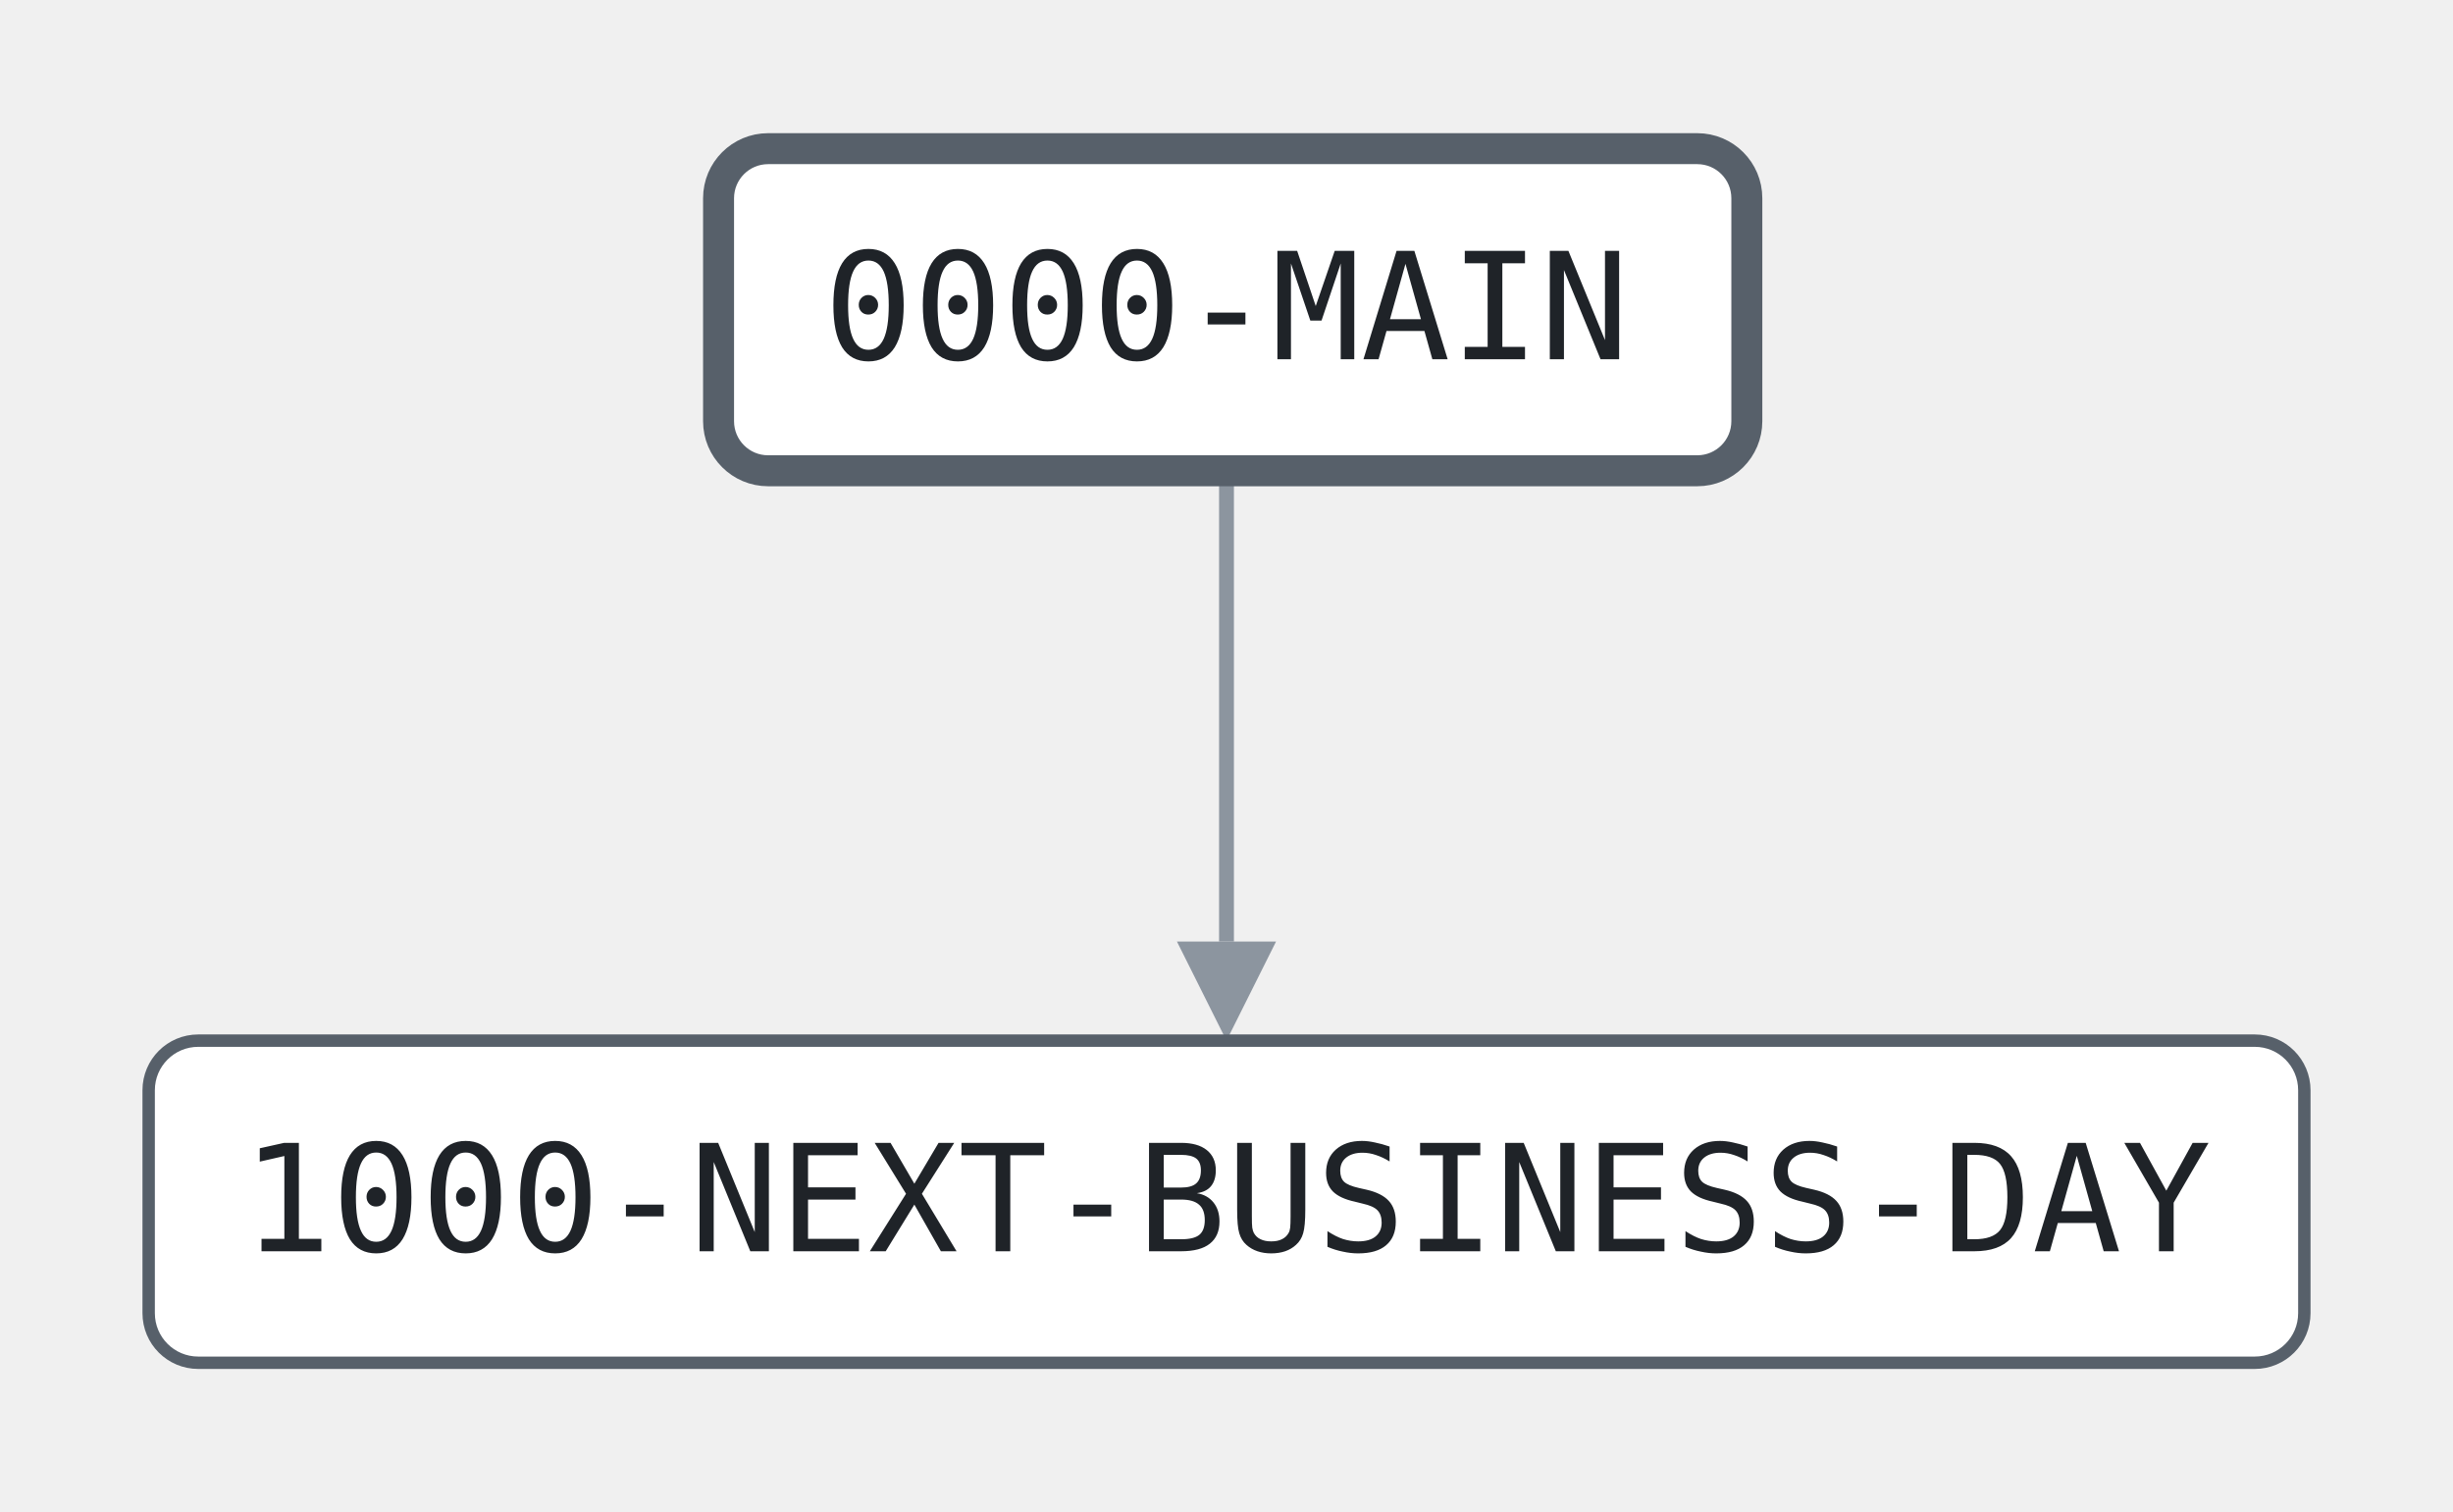
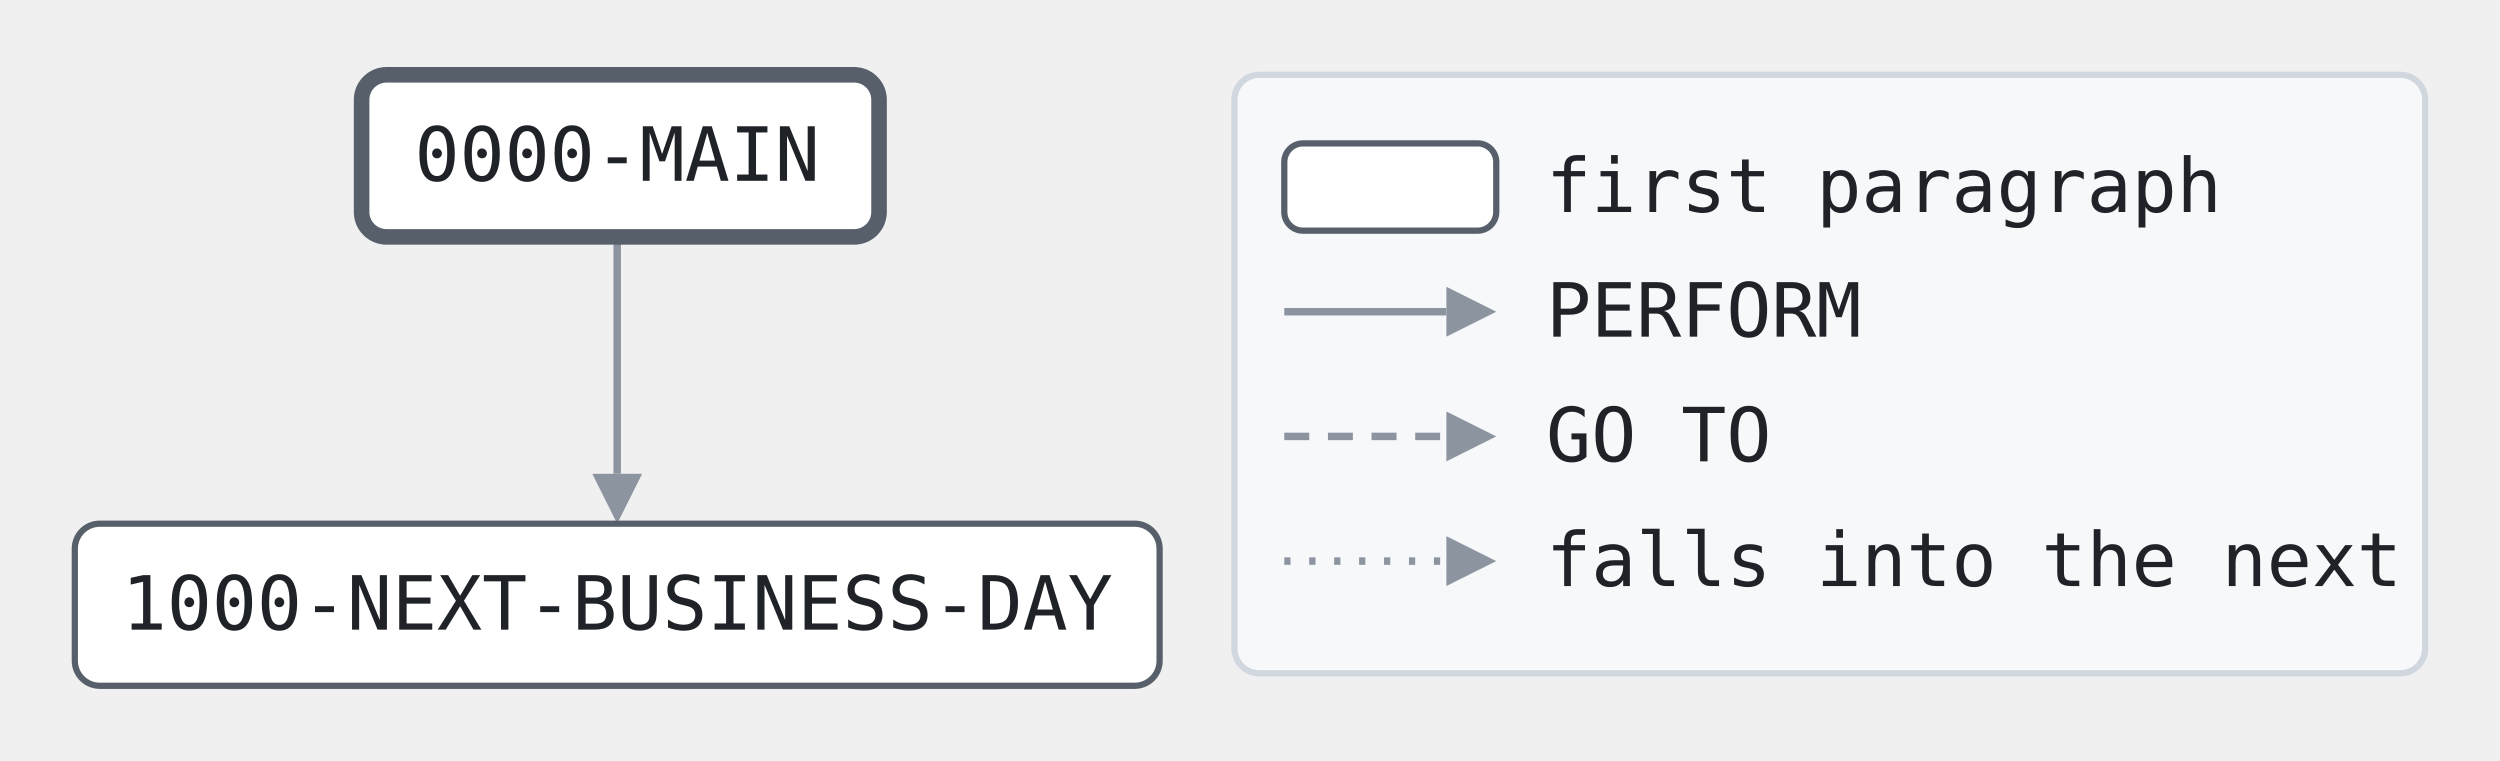
- <svg xmlns="http://www.w3.org/2000/svg" width="198" height="122" viewBox="0 0 198 122" font-family="ui-monospace, SFMono-Regular, Menlo, Consolas, monospace" font-size="12">
+ <svg xmlns="http://www.w3.org/2000/svg" width="401" height="122" viewBox="0 0 401 122" font-family="ui-monospace, SFMono-Regular, Menlo, Consolas, monospace" font-size="12">
  <style>
.box { fill: #ffffff; stroke: #57606a; stroke-width: 1 }
.box.emphasis { stroke-width: 2.5 }
.box.data { fill: #e8eef6; stroke: #8c959f }
.box.dashed { stroke-dasharray: 4 3 }
.label { fill: #1f2328 }
.edge { fill: none; stroke: #8c959f; stroke-width: 1.2 }
.edge.dashed { stroke-dasharray: 4 3 }
.edge.dotted { stroke-dasharray: 1 3 }
.head { fill: #8c959f }
+ .legend { fill: #f6f8fa; stroke: #d0d7de }
@media (prefers-color-scheme: dark) {
  .box { fill: #161b22; stroke: #8b949e }
  .box.data { fill: #1f2a3a; stroke: #6e7681 }
  .label { fill: #e6edf3 }
  .edge { stroke: #6e7681 }
  .head { fill: #6e7681 }
+   .legend { fill: #0d1117; stroke: #30363d }
}
</style>
  <defs>
    <marker id="arrow" viewBox="0 0 8 8" refX="0" refY="4" markerUnits="userSpaceOnUse" markerWidth="8" markerHeight="8" orient="auto-start-reverse">
      <path class="head" d="M0,0 L8,4 L0,8 z" />
    </marker>
  </defs>
  <path class="edge" d="M99,38 C99,57 99,57 99,76" marker-end="url(#arrow)" />
  <a href="../../../pangaea/programs/BANKDATE.cbl#L52">
    <rect class="box emphasis" x="58" y="12" width="83" height="26" rx="4" />
    <text class="label" x="99" y="29" text-anchor="middle">0000-MAIN</text>
  </a>
  <a href="../../../pangaea/programs/BANKDATE.cbl#L74">
    <rect class="box" x="12" y="84" width="174" height="26" rx="4" />
    <text class="label" x="99" y="101" text-anchor="middle">1000-NEXT-BUSINESS-DAY</text>
  </a>
+   <g class="legend-keys">
+     <rect class="legend" x="198" y="12" width="191" height="96" rx="4" />
+     <rect class="box" x="206" y="23" width="34" height="14" rx="3" />
+     <text class="label" x="248" y="34">first paragraph</text>
+     <path class="edge" d="M206,50 L232,50" marker-end="url(#arrow)" />
+     <text class="label" x="248" y="54">PERFORM</text>
+     <path class="edge dashed" d="M206,70 L232,70" marker-end="url(#arrow)" />
+     <text class="label" x="248" y="74">GO TO</text>
+     <path class="edge dotted" d="M206,90 L232,90" marker-end="url(#arrow)" />
+     <text class="label" x="248" y="94">falls into the next</text>
+   </g>
</svg>
